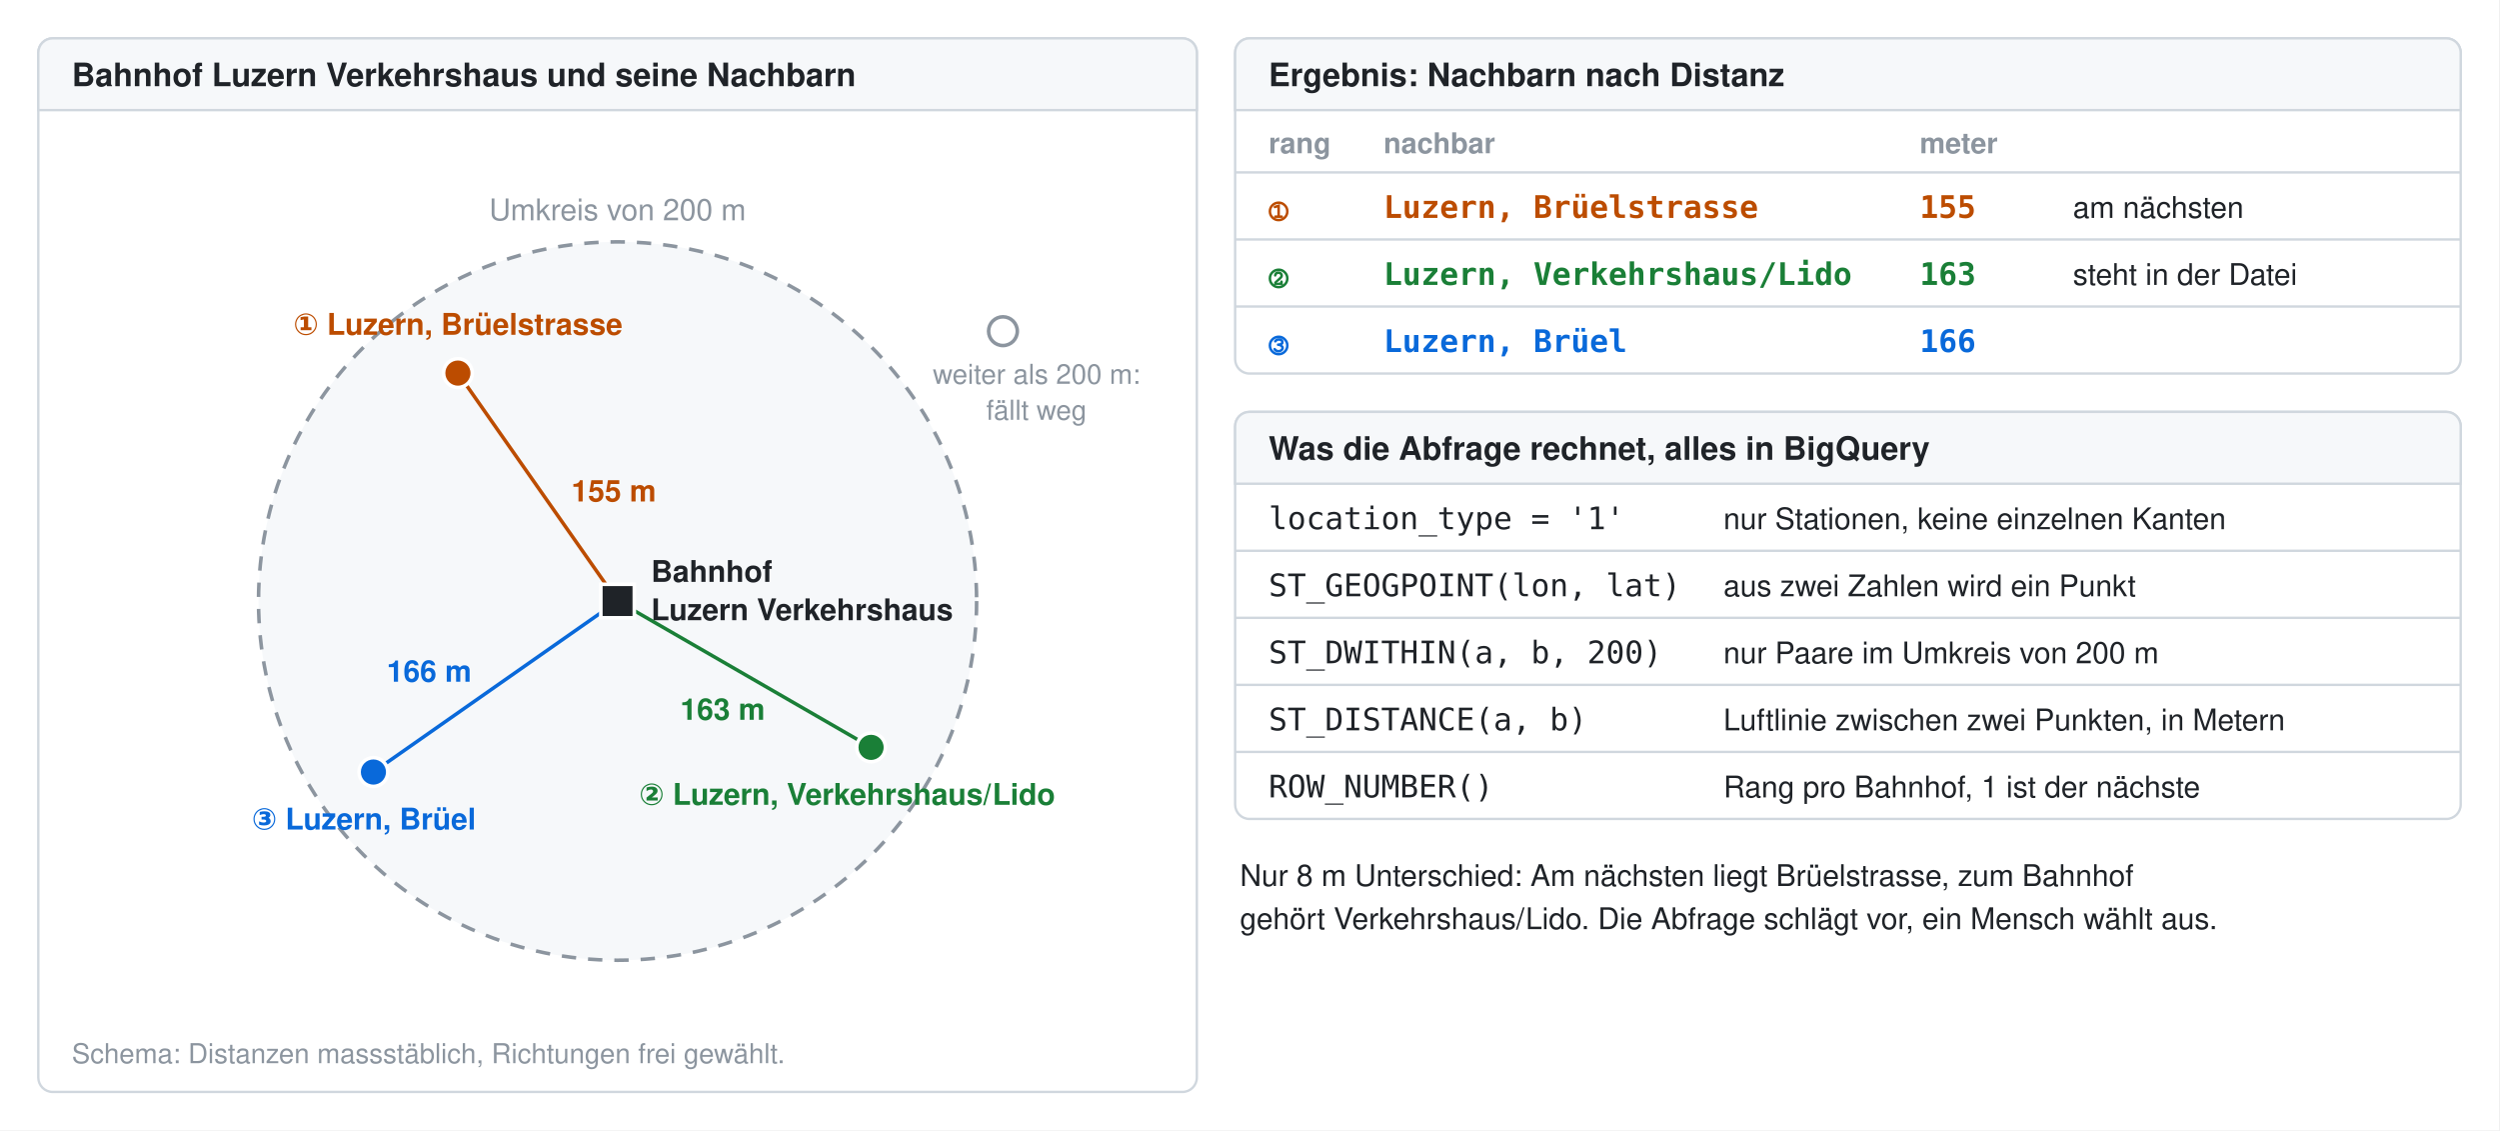
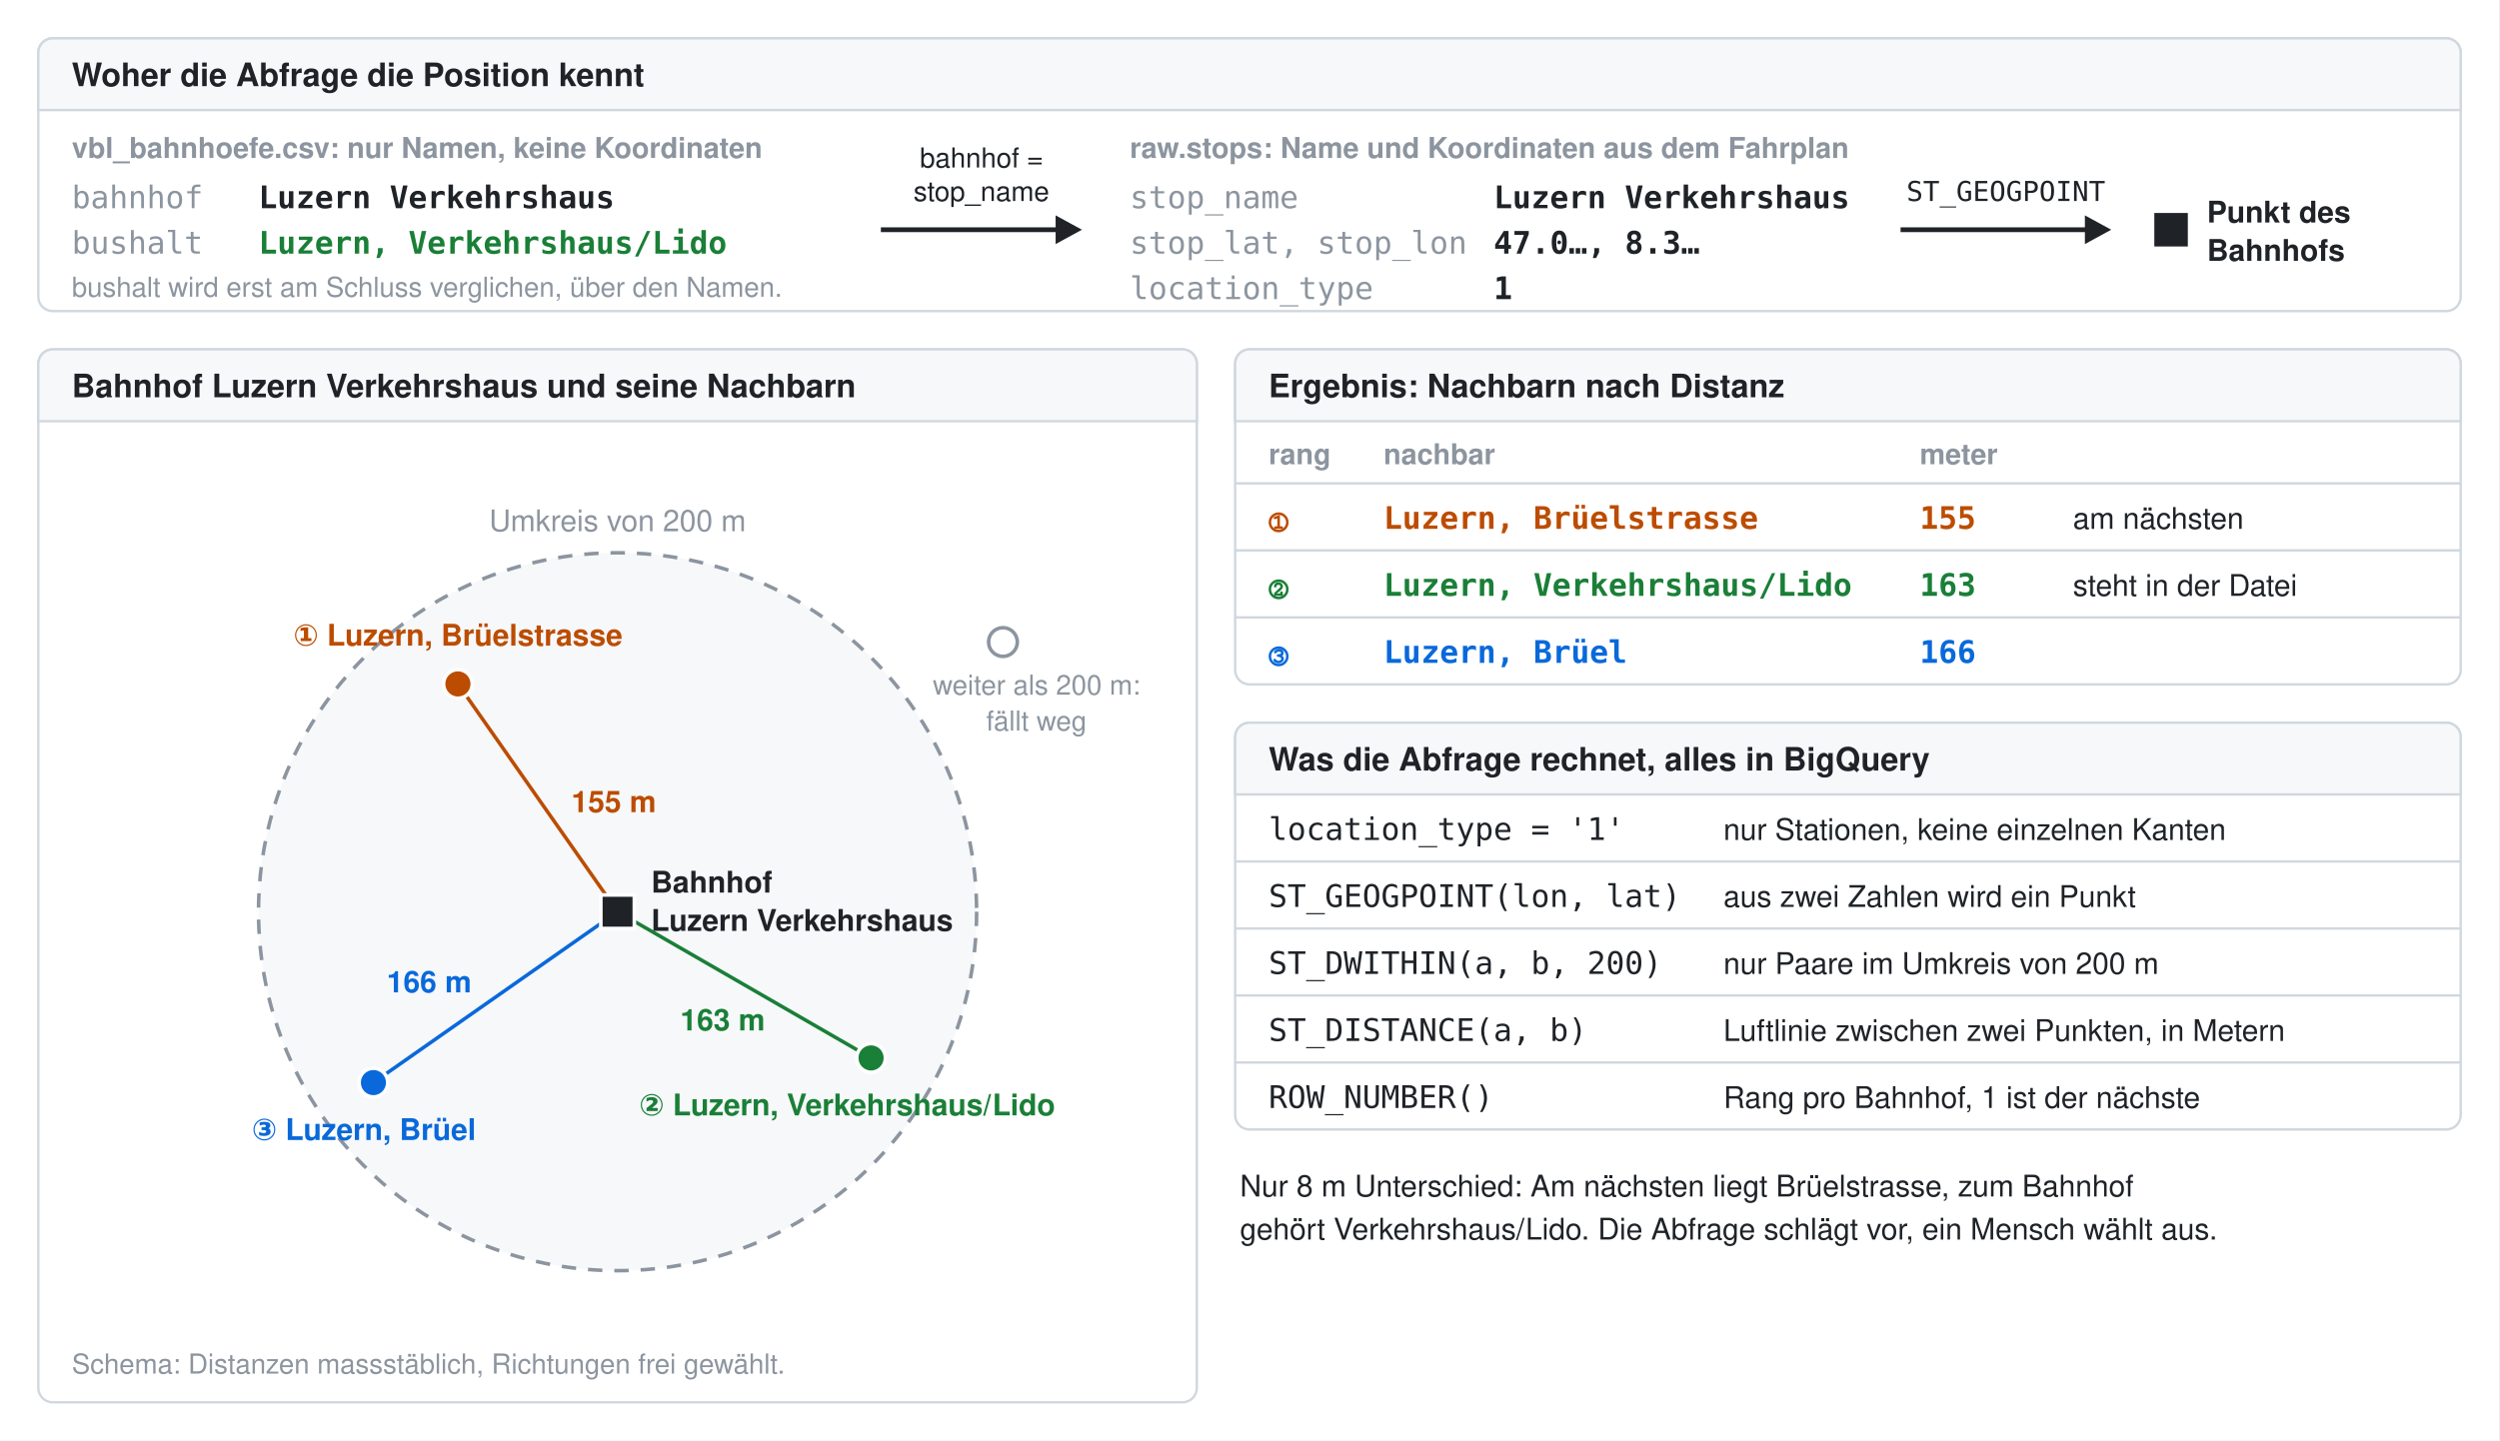
- <svg xmlns="http://www.w3.org/2000/svg" viewBox="0 0 1044 472" width="1044" height="472" role="img" aria-labelledby="t d">
-   <rect width="1044" height="472" fill="#ffffff" />
-   <rect x="16" y="16" width="484" height="440" rx="6" fill="#ffffff" stroke="#d0d7de" />
-   <path d="M16 46 V22 a6 6 0 0 1 6 -6 H494 a6 6 0 0 1 6 6 V46 Z" fill="#f6f8fa" stroke="#d0d7de" />
-   <text x="30.0" y="36.0" font-family="-apple-system, 'Segoe UI', Helvetica, Arial, 'DejaVu Sans', sans-serif" font-size="13.5" fill="#1f2328" text-anchor="start" font-weight="700">Bahnhof Luzern Verkehrshaus und seine Nachbarn</text>
-   <circle cx="258" cy="251" r="150" fill="#f6f8fa" stroke="#8c959f" stroke-width="1.5" stroke-dasharray="6 5" />
-   <text x="258.0" y="92.0" font-family="-apple-system, 'Segoe UI', Helvetica, Arial, 'DejaVu Sans', sans-serif" font-size="12.5" fill="#8c959f" text-anchor="middle" font-weight="400">Umkreis von 200 m</text>
-   <path d="M258 251 L191.3 155.8" stroke="#bc4c00" stroke-width="1.5" />
-   <text x="238.7" y="209.4" font-family="-apple-system, 'Segoe UI', Helvetica, Arial, 'DejaVu Sans', sans-serif" font-size="12.5" fill="#bc4c00" text-anchor="start" font-weight="700">155 m</text>
-   <path d="M258 251 L363.9 312.1" stroke="#1a7f37" stroke-width="1.5" />
-   <text x="301.9" y="300.6" font-family="-apple-system, 'Segoe UI', Helvetica, Arial, 'DejaVu Sans', sans-serif" font-size="12.5" fill="#1a7f37" text-anchor="middle" font-weight="700">163 m</text>
-   <path d="M258 251 L156.0 322.4" stroke="#0969da" stroke-width="1.5" />
-   <text x="197.0" y="284.7" font-family="-apple-system, 'Segoe UI', Helvetica, Arial, 'DejaVu Sans', sans-serif" font-size="12.5" fill="#0969da" text-anchor="end" font-weight="700">166 m</text>
-   <circle cx="191.3" cy="155.8" r="6" fill="#bc4c00" stroke="#ffffff" stroke-width="1.5" />
-   <text x="191.3" y="139.8" font-family="-apple-system, 'Segoe UI', Helvetica, Arial, 'DejaVu Sans', sans-serif" font-size="12.5" fill="#bc4c00" text-anchor="middle" font-weight="700">① Luzern, Brüelstrasse</text>
-   <circle cx="363.9" cy="312.1" r="6" fill="#1a7f37" stroke="#ffffff" stroke-width="1.5" />
-   <text x="353.9" y="336.1" font-family="-apple-system, 'Segoe UI', Helvetica, Arial, 'DejaVu Sans', sans-serif" font-size="12.5" fill="#1a7f37" text-anchor="middle" font-weight="700">② Luzern, Verkehrshaus/Lido</text>
-   <circle cx="156.0" cy="322.4" r="6" fill="#0969da" stroke="#ffffff" stroke-width="1.5" />
-   <text x="152.0" y="346.4" font-family="-apple-system, 'Segoe UI', Helvetica, Arial, 'DejaVu Sans', sans-serif" font-size="12.5" fill="#0969da" text-anchor="middle" font-weight="700">③ Luzern, Brüel</text>
-   <circle cx="419.0" cy="138.3" r="6" fill="#ffffff" stroke="#8c959f" stroke-width="1.5" />
-   <text x="433.0" y="160.3" font-family="-apple-system, 'Segoe UI', Helvetica, Arial, 'DejaVu Sans', sans-serif" font-size="11.5" fill="#8c959f" text-anchor="middle" font-weight="400">weiter als 200 m:</text>
-   <text x="433.0" y="175.3" font-family="-apple-system, 'Segoe UI', Helvetica, Arial, 'DejaVu Sans', sans-serif" font-size="11.5" fill="#8c959f" text-anchor="middle" font-weight="400">fällt weg</text>
-   <rect x="251" y="244" width="14" height="14" fill="#1f2328" stroke="#ffffff" stroke-width="1.5" />
-   <text x="272.0" y="243.0" font-family="-apple-system, 'Segoe UI', Helvetica, Arial, 'DejaVu Sans', sans-serif" font-size="12.5" fill="#1f2328" text-anchor="start" font-weight="700">Bahnhof</text>
-   <text x="272.0" y="259.0" font-family="-apple-system, 'Segoe UI', Helvetica, Arial, 'DejaVu Sans', sans-serif" font-size="12.5" fill="#1f2328" text-anchor="start" font-weight="700">Luzern Verkehrshaus</text>
-   <text x="30.0" y="444.0" font-family="-apple-system, 'Segoe UI', Helvetica, Arial, 'DejaVu Sans', sans-serif" font-size="11.5" fill="#8c959f" text-anchor="start" font-weight="400">Schema: Distanzen massstäblich, Richtungen frei gewählt.</text>
-   <rect x="516" y="16" width="512" height="140" rx="6" fill="#ffffff" stroke="#d0d7de" />
-   <path d="M516 46 V22 a6 6 0 0 1 6 -6 H1022 a6 6 0 0 1 6 6 V46 Z" fill="#f6f8fa" stroke="#d0d7de" />
-   <text x="530.0" y="36.0" font-family="-apple-system, 'Segoe UI', Helvetica, Arial, 'DejaVu Sans', sans-serif" font-size="13.5" fill="#1f2328" text-anchor="start" font-weight="700">Ergebnis: Nachbarn nach Distanz</text>
-   <text y="64" font-family="-apple-system, 'Segoe UI', Helvetica, Arial, 'DejaVu Sans', sans-serif" font-size="12" font-weight="700" fill="#8c959f">
+ <svg xmlns="http://www.w3.org/2000/svg" viewBox="0 0 1044 602" width="1044" height="602" role="img" aria-labelledby="t d">
+   <rect width="1044" height="602" fill="#ffffff" />
+   <rect x="16" y="16" width="1012" height="114" rx="6" fill="#ffffff" stroke="#d0d7de" />
+   <path d="M16 46 V22 a6 6 0 0 1 6 -6 H1022 a6 6 0 0 1 6 6 V46 Z" fill="#f6f8fa" stroke="#d0d7de" />
+   <text x="30.0" y="36.0" font-family="-apple-system, 'Segoe UI', Helvetica, Arial, 'DejaVu Sans', sans-serif" font-size="13.5" fill="#1f2328" text-anchor="start" font-weight="700">Woher die Abfrage die Position kennt</text>
+   <text x="30.0" y="66.0" font-family="-apple-system, 'Segoe UI', Helvetica, Arial, 'DejaVu Sans', sans-serif" font-size="12" fill="#8c959f" text-anchor="start" font-weight="700">vbl_bahnhoefe.csv: nur Namen, keine Koordinaten</text>
+   <text x="30.0" y="87.0" font-family="ui-monospace, SFMono-Regular, Menlo, Consolas, 'DejaVu Sans Mono', monospace" font-size="13" fill="#8c959f" text-anchor="start" font-weight="400">bahnhof</text>
+   <text x="108.0" y="87.0" font-family="ui-monospace, SFMono-Regular, Menlo, Consolas, 'DejaVu Sans Mono', monospace" font-size="13" fill="#1f2328" text-anchor="start" font-weight="700">Luzern Verkehrshaus</text>
+   <text x="30.0" y="106.0" font-family="ui-monospace, SFMono-Regular, Menlo, Consolas, 'DejaVu Sans Mono', monospace" font-size="13" fill="#8c959f" text-anchor="start" font-weight="400">bushalt</text>
+   <text x="108.0" y="106.0" font-family="ui-monospace, SFMono-Regular, Menlo, Consolas, 'DejaVu Sans Mono', monospace" font-size="13" fill="#1a7f37" text-anchor="start" font-weight="700">Luzern, Verkehrshaus/Lido</text>
+   <text x="30.0" y="124.0" font-family="-apple-system, 'Segoe UI', Helvetica, Arial, 'DejaVu Sans', sans-serif" font-size="11.5" fill="#8c959f" text-anchor="start" font-weight="400">bushalt wird erst am Schluss verglichen, über den Namen.</text>
+   <text x="410.0" y="70.0" font-family="-apple-system, 'Segoe UI', Helvetica, Arial, 'DejaVu Sans', sans-serif" font-size="11.5" fill="#1f2328" text-anchor="middle" font-weight="400">bahnhof =</text>
+   <text x="410.0" y="84.0" font-family="-apple-system, 'Segoe UI', Helvetica, Arial, 'DejaVu Sans', sans-serif" font-size="11.5" fill="#1f2328" text-anchor="middle" font-weight="400">stop_name</text>
+   <path d="M368 96 H444" stroke="#1f2328" stroke-width="2" fill="none" />
+   <path d="M452 96 l-11 -6 v12 z" fill="#1f2328" />
+   <text x="472.0" y="66.0" font-family="-apple-system, 'Segoe UI', Helvetica, Arial, 'DejaVu Sans', sans-serif" font-size="12" fill="#8c959f" text-anchor="start" font-weight="700">raw.stops: Name und Koordinaten aus dem Fahrplan</text>
+   <text x="472.0" y="87.0" font-family="ui-monospace, SFMono-Regular, Menlo, Consolas, 'DejaVu Sans Mono', monospace" font-size="13" fill="#8c959f" text-anchor="start" font-weight="400">stop_name</text>
+   <text x="624.0" y="87.0" font-family="ui-monospace, SFMono-Regular, Menlo, Consolas, 'DejaVu Sans Mono', monospace" font-size="13" fill="#1f2328" text-anchor="start" font-weight="700">Luzern Verkehrshaus</text>
+   <text x="472.0" y="106.0" font-family="ui-monospace, SFMono-Regular, Menlo, Consolas, 'DejaVu Sans Mono', monospace" font-size="13" fill="#8c959f" text-anchor="start" font-weight="400">stop_lat, stop_lon</text>
+   <text x="624.0" y="106.0" font-family="ui-monospace, SFMono-Regular, Menlo, Consolas, 'DejaVu Sans Mono', monospace" font-size="13" fill="#1f2328" text-anchor="start" font-weight="700">47.0…, 8.3…</text>
+   <text x="472.0" y="125.0" font-family="ui-monospace, SFMono-Regular, Menlo, Consolas, 'DejaVu Sans Mono', monospace" font-size="13" fill="#8c959f" text-anchor="start" font-weight="400">location_type</text>
+   <text x="624.0" y="125.0" font-family="ui-monospace, SFMono-Regular, Menlo, Consolas, 'DejaVu Sans Mono', monospace" font-size="13" fill="#1f2328" text-anchor="start" font-weight="700">1</text>
+   <text x="838.0" y="84.0" font-family="ui-monospace, SFMono-Regular, Menlo, Consolas, 'DejaVu Sans Mono', monospace" font-size="11.5" fill="#1f2328" text-anchor="middle" font-weight="400">ST_GEOGPOINT</text>
+   <path d="M794 96 H874" stroke="#1f2328" stroke-width="2" fill="none" />
+   <path d="M882 96 l-11 -6 v12 z" fill="#1f2328" />
+   <rect x="900" y="89" width="14" height="14" fill="#1f2328" />
+   <text x="922.0" y="93.0" font-family="-apple-system, 'Segoe UI', Helvetica, Arial, 'DejaVu Sans', sans-serif" font-size="12.5" fill="#1f2328" text-anchor="start" font-weight="700">Punkt des</text>
+   <text x="922.0" y="109.0" font-family="-apple-system, 'Segoe UI', Helvetica, Arial, 'DejaVu Sans', sans-serif" font-size="12.5" fill="#1f2328" text-anchor="start" font-weight="700">Bahnhofs</text>
+   <rect x="16" y="146" width="484" height="440" rx="6" fill="#ffffff" stroke="#d0d7de" />
+   <path d="M16 176 V152 a6 6 0 0 1 6 -6 H494 a6 6 0 0 1 6 6 V176 Z" fill="#f6f8fa" stroke="#d0d7de" />
+   <text x="30.0" y="166.0" font-family="-apple-system, 'Segoe UI', Helvetica, Arial, 'DejaVu Sans', sans-serif" font-size="13.5" fill="#1f2328" text-anchor="start" font-weight="700">Bahnhof Luzern Verkehrshaus und seine Nachbarn</text>
+   <circle cx="258" cy="381" r="150" fill="#f6f8fa" stroke="#8c959f" stroke-width="1.5" stroke-dasharray="6 5" />
+   <text x="258.0" y="222.0" font-family="-apple-system, 'Segoe UI', Helvetica, Arial, 'DejaVu Sans', sans-serif" font-size="12.5" fill="#8c959f" text-anchor="middle" font-weight="400">Umkreis von 200 m</text>
+   <path d="M258 381 L191.3 285.8" stroke="#bc4c00" stroke-width="1.5" />
+   <text x="238.7" y="339.4" font-family="-apple-system, 'Segoe UI', Helvetica, Arial, 'DejaVu Sans', sans-serif" font-size="12.5" fill="#bc4c00" text-anchor="start" font-weight="700">155 m</text>
+   <path d="M258 381 L363.9 442.1" stroke="#1a7f37" stroke-width="1.5" />
+   <text x="301.9" y="430.6" font-family="-apple-system, 'Segoe UI', Helvetica, Arial, 'DejaVu Sans', sans-serif" font-size="12.5" fill="#1a7f37" text-anchor="middle" font-weight="700">163 m</text>
+   <path d="M258 381 L156.0 452.4" stroke="#0969da" stroke-width="1.5" />
+   <text x="197.0" y="414.7" font-family="-apple-system, 'Segoe UI', Helvetica, Arial, 'DejaVu Sans', sans-serif" font-size="12.5" fill="#0969da" text-anchor="end" font-weight="700">166 m</text>
+   <circle cx="191.3" cy="285.8" r="6" fill="#bc4c00" stroke="#ffffff" stroke-width="1.5" />
+   <text x="191.3" y="269.8" font-family="-apple-system, 'Segoe UI', Helvetica, Arial, 'DejaVu Sans', sans-serif" font-size="12.5" fill="#bc4c00" text-anchor="middle" font-weight="700">① Luzern, Brüelstrasse</text>
+   <circle cx="363.9" cy="442.1" r="6" fill="#1a7f37" stroke="#ffffff" stroke-width="1.5" />
+   <text x="353.9" y="466.1" font-family="-apple-system, 'Segoe UI', Helvetica, Arial, 'DejaVu Sans', sans-serif" font-size="12.5" fill="#1a7f37" text-anchor="middle" font-weight="700">② Luzern, Verkehrshaus/Lido</text>
+   <circle cx="156.0" cy="452.4" r="6" fill="#0969da" stroke="#ffffff" stroke-width="1.5" />
+   <text x="152.0" y="476.4" font-family="-apple-system, 'Segoe UI', Helvetica, Arial, 'DejaVu Sans', sans-serif" font-size="12.5" fill="#0969da" text-anchor="middle" font-weight="700">③ Luzern, Brüel</text>
+   <circle cx="419.0" cy="268.3" r="6" fill="#ffffff" stroke="#8c959f" stroke-width="1.5" />
+   <text x="433.0" y="290.3" font-family="-apple-system, 'Segoe UI', Helvetica, Arial, 'DejaVu Sans', sans-serif" font-size="11.5" fill="#8c959f" text-anchor="middle" font-weight="400">weiter als 200 m:</text>
+   <text x="433.0" y="305.3" font-family="-apple-system, 'Segoe UI', Helvetica, Arial, 'DejaVu Sans', sans-serif" font-size="11.5" fill="#8c959f" text-anchor="middle" font-weight="400">fällt weg</text>
+   <rect x="251" y="374" width="14" height="14" fill="#1f2328" stroke="#ffffff" stroke-width="1.5" />
+   <text x="272.0" y="373.0" font-family="-apple-system, 'Segoe UI', Helvetica, Arial, 'DejaVu Sans', sans-serif" font-size="12.5" fill="#1f2328" text-anchor="start" font-weight="700">Bahnhof</text>
+   <text x="272.0" y="389.0" font-family="-apple-system, 'Segoe UI', Helvetica, Arial, 'DejaVu Sans', sans-serif" font-size="12.5" fill="#1f2328" text-anchor="start" font-weight="700">Luzern Verkehrshaus</text>
+   <text x="30.0" y="574.0" font-family="-apple-system, 'Segoe UI', Helvetica, Arial, 'DejaVu Sans', sans-serif" font-size="11.5" fill="#8c959f" text-anchor="start" font-weight="400">Schema: Distanzen massstäblich, Richtungen frei gewählt.</text>
+   <rect x="516" y="146" width="512" height="140" rx="6" fill="#ffffff" stroke="#d0d7de" />
+   <path d="M516 176 V152 a6 6 0 0 1 6 -6 H1022 a6 6 0 0 1 6 6 V176 Z" fill="#f6f8fa" stroke="#d0d7de" />
+   <text x="530.0" y="166.0" font-family="-apple-system, 'Segoe UI', Helvetica, Arial, 'DejaVu Sans', sans-serif" font-size="13.5" fill="#1f2328" text-anchor="start" font-weight="700">Ergebnis: Nachbarn nach Distanz</text>
+   <text y="194" font-family="-apple-system, 'Segoe UI', Helvetica, Arial, 'DejaVu Sans', sans-serif" font-size="12" font-weight="700" fill="#8c959f">
    <tspan x="530">rang</tspan>
    <tspan x="578">nachbar</tspan>
    <tspan x="802">meter</tspan>
  </text>
-   <path d="M516 72 H1028" stroke="#d0d7de" />
-   <text y="91" font-family="ui-monospace, SFMono-Regular, Menlo, Consolas, 'DejaVu Sans Mono', monospace" font-size="13">
+   <path d="M516 202 H1028" stroke="#d0d7de" />
+   <text y="221" font-family="ui-monospace, SFMono-Regular, Menlo, Consolas, 'DejaVu Sans Mono', monospace" font-size="13">
    <tspan x="530" fill="#bc4c00" font-weight="700">①</tspan>
    <tspan x="578" fill="#bc4c00" font-weight="700">Luzern, Brüelstrasse</tspan>
    <tspan x="802" fill="#bc4c00" font-weight="700">155</tspan>
  </text>
-   <text x="866.0" y="91.0" font-family="-apple-system, 'Segoe UI', Helvetica, Arial, 'DejaVu Sans', sans-serif" font-size="12.5" fill="#1f2328" text-anchor="start" font-weight="400">am nächsten</text>
-   <path d="M516 100 H1028" stroke="#d0d7de" />
-   <text y="119" font-family="ui-monospace, SFMono-Regular, Menlo, Consolas, 'DejaVu Sans Mono', monospace" font-size="13">
+   <text x="866.0" y="221.0" font-family="-apple-system, 'Segoe UI', Helvetica, Arial, 'DejaVu Sans', sans-serif" font-size="12.5" fill="#1f2328" text-anchor="start" font-weight="400">am nächsten</text>
+   <path d="M516 230 H1028" stroke="#d0d7de" />
+   <text y="249" font-family="ui-monospace, SFMono-Regular, Menlo, Consolas, 'DejaVu Sans Mono', monospace" font-size="13">
    <tspan x="530" fill="#1a7f37" font-weight="700">②</tspan>
    <tspan x="578" fill="#1a7f37" font-weight="700">Luzern, Verkehrshaus/Lido</tspan>
    <tspan x="802" fill="#1a7f37" font-weight="700">163</tspan>
  </text>
-   <text x="866.0" y="119.0" font-family="-apple-system, 'Segoe UI', Helvetica, Arial, 'DejaVu Sans', sans-serif" font-size="12.5" fill="#1f2328" text-anchor="start" font-weight="400">steht in der Datei</text>
-   <path d="M516 128 H1028" stroke="#d0d7de" />
-   <text y="147" font-family="ui-monospace, SFMono-Regular, Menlo, Consolas, 'DejaVu Sans Mono', monospace" font-size="13">
+   <text x="866.0" y="249.0" font-family="-apple-system, 'Segoe UI', Helvetica, Arial, 'DejaVu Sans', sans-serif" font-size="12.5" fill="#1f2328" text-anchor="start" font-weight="400">steht in der Datei</text>
+   <path d="M516 258 H1028" stroke="#d0d7de" />
+   <text y="277" font-family="ui-monospace, SFMono-Regular, Menlo, Consolas, 'DejaVu Sans Mono', monospace" font-size="13">
    <tspan x="530" fill="#0969da" font-weight="700">③</tspan>
    <tspan x="578" fill="#0969da" font-weight="700">Luzern, Brüel</tspan>
    <tspan x="802" fill="#0969da" font-weight="700">166</tspan>
  </text>
-   <rect x="516" y="172" width="512" height="170" rx="6" fill="#ffffff" stroke="#d0d7de" />
-   <path d="M516 202 V178 a6 6 0 0 1 6 -6 H1022 a6 6 0 0 1 6 6 V202 Z" fill="#f6f8fa" stroke="#d0d7de" />
-   <text x="530.0" y="192.0" font-family="-apple-system, 'Segoe UI', Helvetica, Arial, 'DejaVu Sans', sans-serif" font-size="13.5" fill="#1f2328" text-anchor="start" font-weight="700">Was die Abfrage rechnet, alles in BigQuery</text>
-   <text x="530.0" y="221.0" font-family="ui-monospace, SFMono-Regular, Menlo, Consolas, 'DejaVu Sans Mono', monospace" font-size="13" fill="#1f2328" text-anchor="start" font-weight="400">location_type = '1'</text>
-   <text x="720.0" y="221.0" font-family="-apple-system, 'Segoe UI', Helvetica, Arial, 'DejaVu Sans', sans-serif" font-size="12.5" fill="#1f2328" text-anchor="start" font-weight="400">nur Stationen, keine einzelnen Kanten</text>
-   <path d="M516 230 H1028" stroke="#d0d7de" />
-   <text x="530.0" y="249.0" font-family="ui-monospace, SFMono-Regular, Menlo, Consolas, 'DejaVu Sans Mono', monospace" font-size="13" fill="#1f2328" text-anchor="start" font-weight="400">ST_GEOGPOINT(lon, lat)</text>
-   <text x="720.0" y="249.0" font-family="-apple-system, 'Segoe UI', Helvetica, Arial, 'DejaVu Sans', sans-serif" font-size="12.5" fill="#1f2328" text-anchor="start" font-weight="400">aus zwei Zahlen wird ein Punkt</text>
-   <path d="M516 258 H1028" stroke="#d0d7de" />
-   <text x="530.0" y="277.0" font-family="ui-monospace, SFMono-Regular, Menlo, Consolas, 'DejaVu Sans Mono', monospace" font-size="13" fill="#1f2328" text-anchor="start" font-weight="400">ST_DWITHIN(a, b, 200)</text>
-   <text x="720.0" y="277.0" font-family="-apple-system, 'Segoe UI', Helvetica, Arial, 'DejaVu Sans', sans-serif" font-size="12.5" fill="#1f2328" text-anchor="start" font-weight="400">nur Paare im Umkreis von 200 m</text>
-   <path d="M516 286 H1028" stroke="#d0d7de" />
-   <text x="530.0" y="305.0" font-family="ui-monospace, SFMono-Regular, Menlo, Consolas, 'DejaVu Sans Mono', monospace" font-size="13" fill="#1f2328" text-anchor="start" font-weight="400">ST_DISTANCE(a, b)</text>
-   <text x="720.0" y="305.0" font-family="-apple-system, 'Segoe UI', Helvetica, Arial, 'DejaVu Sans', sans-serif" font-size="12.5" fill="#1f2328" text-anchor="start" font-weight="400">Luftlinie zwischen zwei Punkten, in Metern</text>
-   <path d="M516 314 H1028" stroke="#d0d7de" />
-   <text x="530.0" y="333.0" font-family="ui-monospace, SFMono-Regular, Menlo, Consolas, 'DejaVu Sans Mono', monospace" font-size="13" fill="#1f2328" text-anchor="start" font-weight="400">ROW_NUMBER()</text>
-   <text x="720.0" y="333.0" font-family="-apple-system, 'Segoe UI', Helvetica, Arial, 'DejaVu Sans', sans-serif" font-size="12.5" fill="#1f2328" text-anchor="start" font-weight="400">Rang pro Bahnhof, 1 ist der nächste</text>
-   <text x="518.0" y="370.0" font-family="-apple-system, 'Segoe UI', Helvetica, Arial, 'DejaVu Sans', sans-serif" font-size="12.5" fill="#1f2328" text-anchor="start" font-weight="400">Nur 8 m Unterschied: Am nächsten liegt Brüelstrasse, zum Bahnhof</text>
-   <text x="518.0" y="388.0" font-family="-apple-system, 'Segoe UI', Helvetica, Arial, 'DejaVu Sans', sans-serif" font-size="12.5" fill="#1f2328" text-anchor="start" font-weight="400">gehört Verkehrshaus/Lido. Die Abfrage schlägt vor, ein Mensch wählt aus.</text>
+   <rect x="516" y="302" width="512" height="170" rx="6" fill="#ffffff" stroke="#d0d7de" />
+   <path d="M516 332 V308 a6 6 0 0 1 6 -6 H1022 a6 6 0 0 1 6 6 V332 Z" fill="#f6f8fa" stroke="#d0d7de" />
+   <text x="530.0" y="322.0" font-family="-apple-system, 'Segoe UI', Helvetica, Arial, 'DejaVu Sans', sans-serif" font-size="13.5" fill="#1f2328" text-anchor="start" font-weight="700">Was die Abfrage rechnet, alles in BigQuery</text>
+   <text x="530.0" y="351.0" font-family="ui-monospace, SFMono-Regular, Menlo, Consolas, 'DejaVu Sans Mono', monospace" font-size="13" fill="#1f2328" text-anchor="start" font-weight="400">location_type = '1'</text>
+   <text x="720.0" y="351.0" font-family="-apple-system, 'Segoe UI', Helvetica, Arial, 'DejaVu Sans', sans-serif" font-size="12.5" fill="#1f2328" text-anchor="start" font-weight="400">nur Stationen, keine einzelnen Kanten</text>
+   <path d="M516 360 H1028" stroke="#d0d7de" />
+   <text x="530.0" y="379.0" font-family="ui-monospace, SFMono-Regular, Menlo, Consolas, 'DejaVu Sans Mono', monospace" font-size="13" fill="#1f2328" text-anchor="start" font-weight="400">ST_GEOGPOINT(lon, lat)</text>
+   <text x="720.0" y="379.0" font-family="-apple-system, 'Segoe UI', Helvetica, Arial, 'DejaVu Sans', sans-serif" font-size="12.5" fill="#1f2328" text-anchor="start" font-weight="400">aus zwei Zahlen wird ein Punkt</text>
+   <path d="M516 388 H1028" stroke="#d0d7de" />
+   <text x="530.0" y="407.0" font-family="ui-monospace, SFMono-Regular, Menlo, Consolas, 'DejaVu Sans Mono', monospace" font-size="13" fill="#1f2328" text-anchor="start" font-weight="400">ST_DWITHIN(a, b, 200)</text>
+   <text x="720.0" y="407.0" font-family="-apple-system, 'Segoe UI', Helvetica, Arial, 'DejaVu Sans', sans-serif" font-size="12.5" fill="#1f2328" text-anchor="start" font-weight="400">nur Paare im Umkreis von 200 m</text>
+   <path d="M516 416 H1028" stroke="#d0d7de" />
+   <text x="530.0" y="435.0" font-family="ui-monospace, SFMono-Regular, Menlo, Consolas, 'DejaVu Sans Mono', monospace" font-size="13" fill="#1f2328" text-anchor="start" font-weight="400">ST_DISTANCE(a, b)</text>
+   <text x="720.0" y="435.0" font-family="-apple-system, 'Segoe UI', Helvetica, Arial, 'DejaVu Sans', sans-serif" font-size="12.5" fill="#1f2328" text-anchor="start" font-weight="400">Luftlinie zwischen zwei Punkten, in Metern</text>
+   <path d="M516 444 H1028" stroke="#d0d7de" />
+   <text x="530.0" y="463.0" font-family="ui-monospace, SFMono-Regular, Menlo, Consolas, 'DejaVu Sans Mono', monospace" font-size="13" fill="#1f2328" text-anchor="start" font-weight="400">ROW_NUMBER()</text>
+   <text x="720.0" y="463.0" font-family="-apple-system, 'Segoe UI', Helvetica, Arial, 'DejaVu Sans', sans-serif" font-size="12.5" fill="#1f2328" text-anchor="start" font-weight="400">Rang pro Bahnhof, 1 ist der nächste</text>
+   <text x="518.0" y="500.0" font-family="-apple-system, 'Segoe UI', Helvetica, Arial, 'DejaVu Sans', sans-serif" font-size="12.5" fill="#1f2328" text-anchor="start" font-weight="400">Nur 8 m Unterschied: Am nächsten liegt Brüelstrasse, zum Bahnhof</text>
+   <text x="518.0" y="518.0" font-family="-apple-system, 'Segoe UI', Helvetica, Arial, 'DejaVu Sans', sans-serif" font-size="12.5" fill="#1f2328" text-anchor="start" font-weight="400">gehört Verkehrshaus/Lido. Die Abfrage schlägt vor, ein Mensch wählt aus.</text>
</svg>
